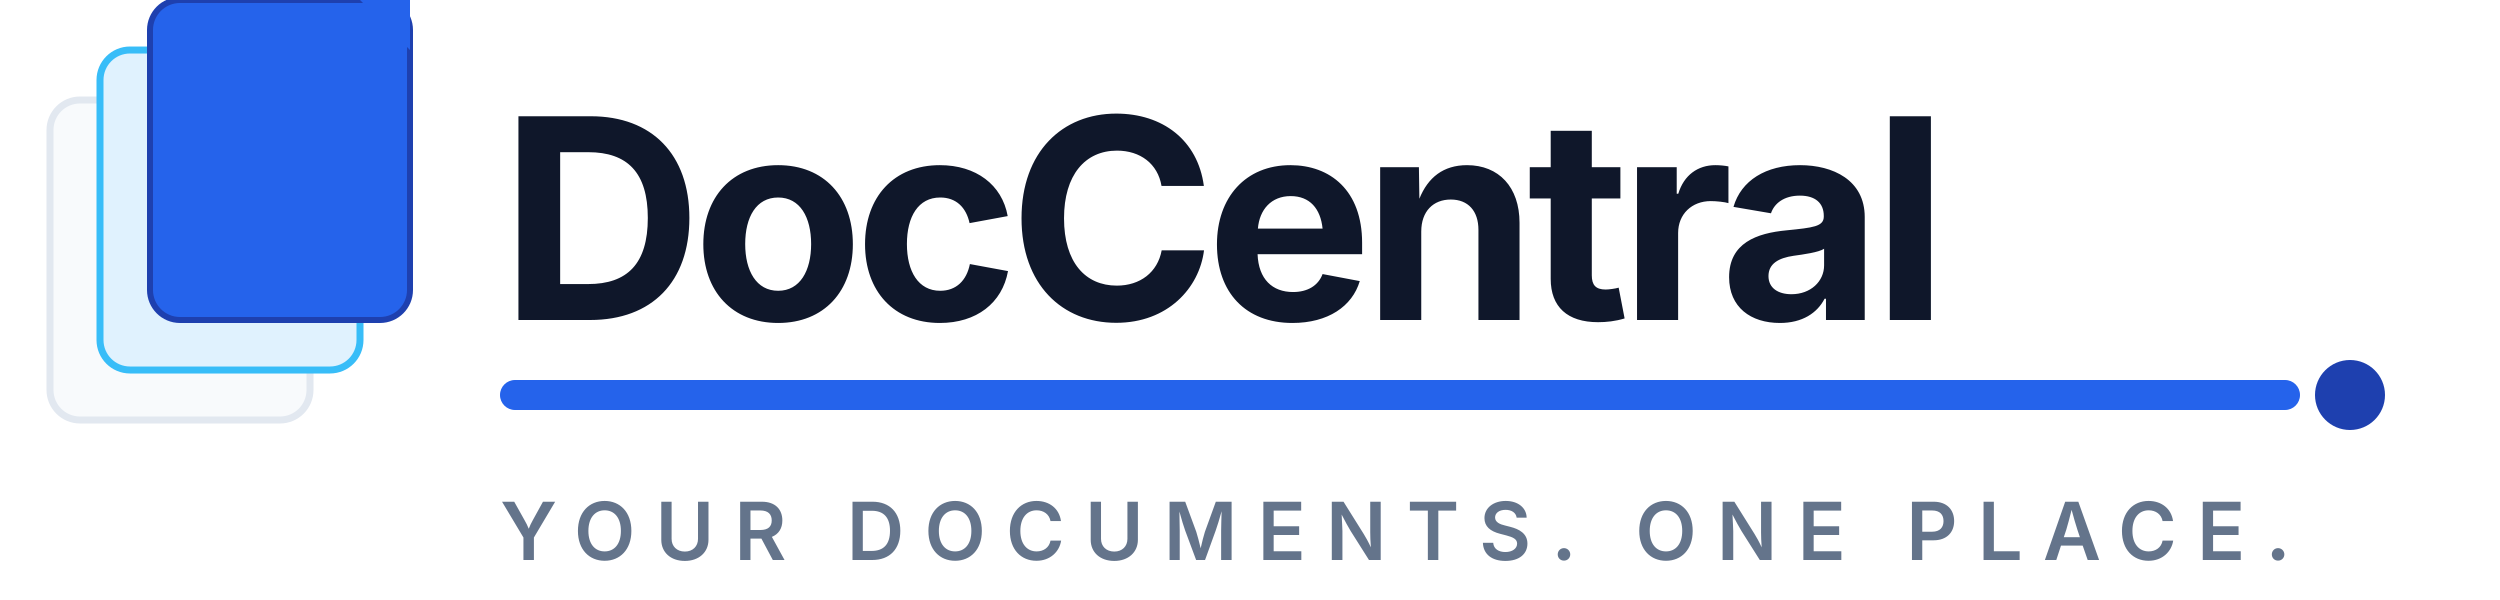
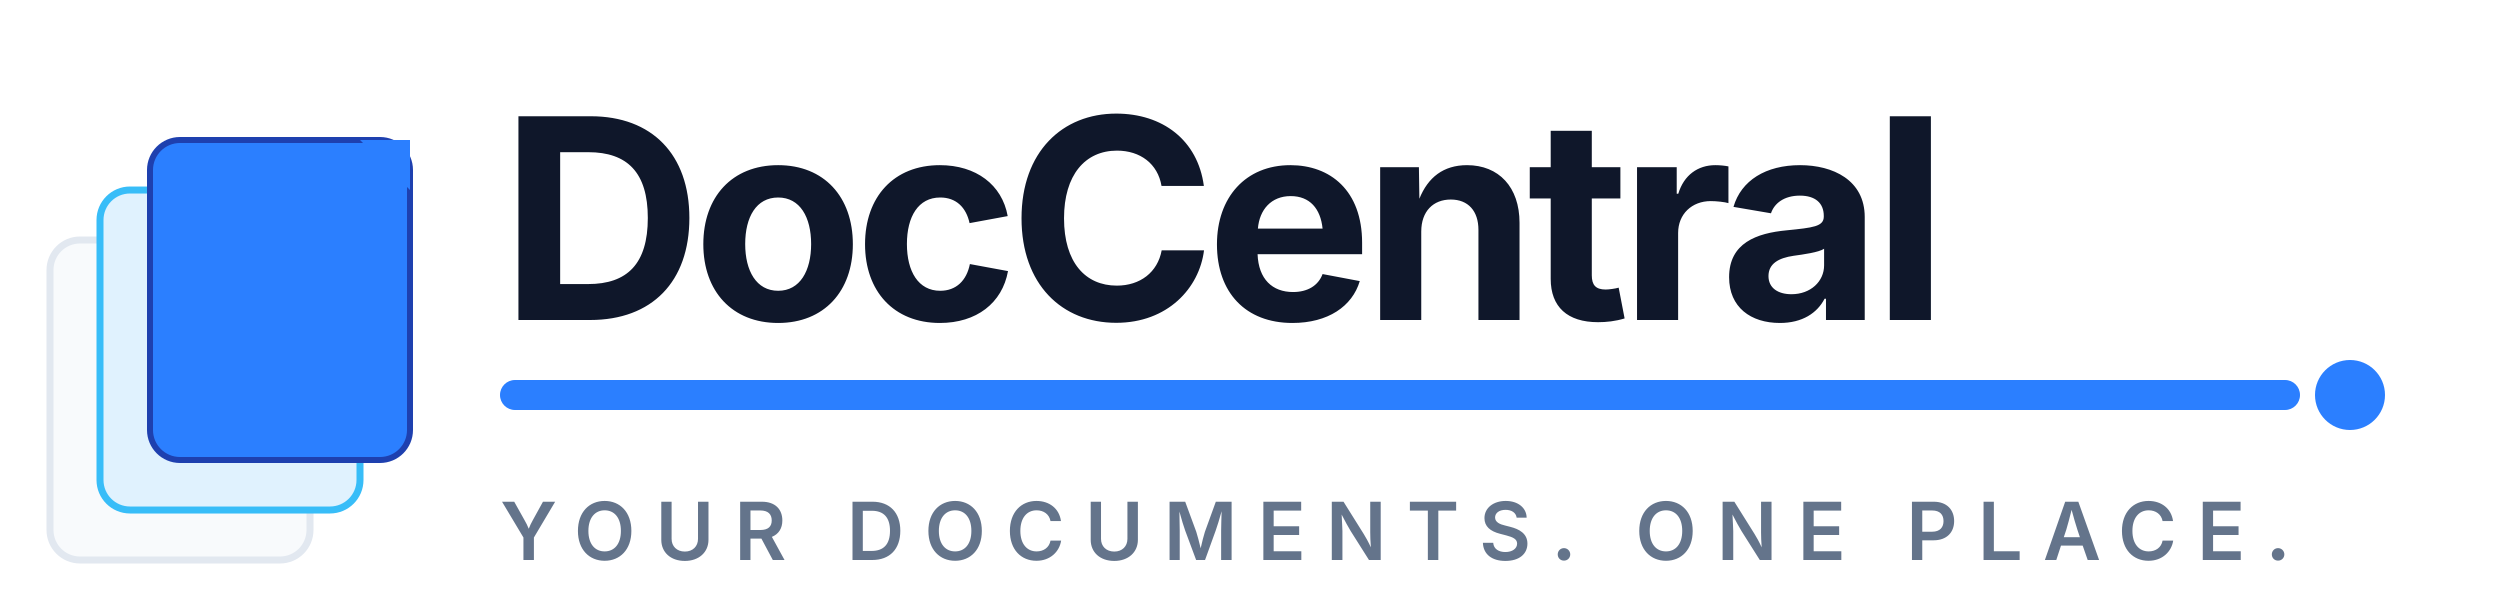
<svg xmlns="http://www.w3.org/2000/svg" width="250" height="60" viewBox="0 0 250 60">
-   <rect x="5" y="10" width="26" height="32" rx="3" fill="#f8fafc" stroke="#e2e8f0" stroke-width="0.7" />
-   <rect x="10" y="5" width="26" height="32" rx="3" fill="#e0f2fe" stroke="#38bdf8" stroke-width="0.7" />
-   <rect x="15" y="0" width="26" height="32" rx="3" fill="#2563eb" stroke="#1e40af" stroke-width="0.6" />
-   <polygon points="36,0 41,0 41,5" fill="#2563eb" />
+   <rect x="5" y="24" width="26" height="32" rx="3" fill="#f8fafc" stroke="#e2e8f0" stroke-width="0.7" />
+   <rect x="10" y="19" width="26" height="32" rx="3" fill="#e0f2fe" stroke="#38bdf8" stroke-width="0.7" />
+   <rect x="15" y="14" width="26" height="32" rx="3" fill="#2B7FFF" stroke="#1e40af" stroke-width="0.6" />
+   <polygon points="36,14 41,14 41,19" fill="#2B7FFF" />
  <text x="50" y="32" font-family="Inter, system-ui, sans-serif" font-size="28" font-weight="700" fill="#0f172a" text-anchor="start" letter-spacing="-1">DocCentral</text>
-   <rect x="50" y="38" width="180" height="3" rx="1.5" fill="#2563eb" />
-   <circle cx="235" cy="39.5" r="3.5" fill="#1e40af" />
+   <rect x="50" y="38" width="180" height="3" rx="1.5" fill="#2B7FFF" />
+   <circle cx="235" cy="39.5" r="3.5" fill="#2B7FFF" />
  <text x="50" y="56" font-family="Inter, system-ui, sans-serif" font-size="8" font-weight="600" fill="#64748b" text-anchor="start" letter-spacing="2">YOUR DOCUMENTS. ONE PLACE.</text>
</svg>
